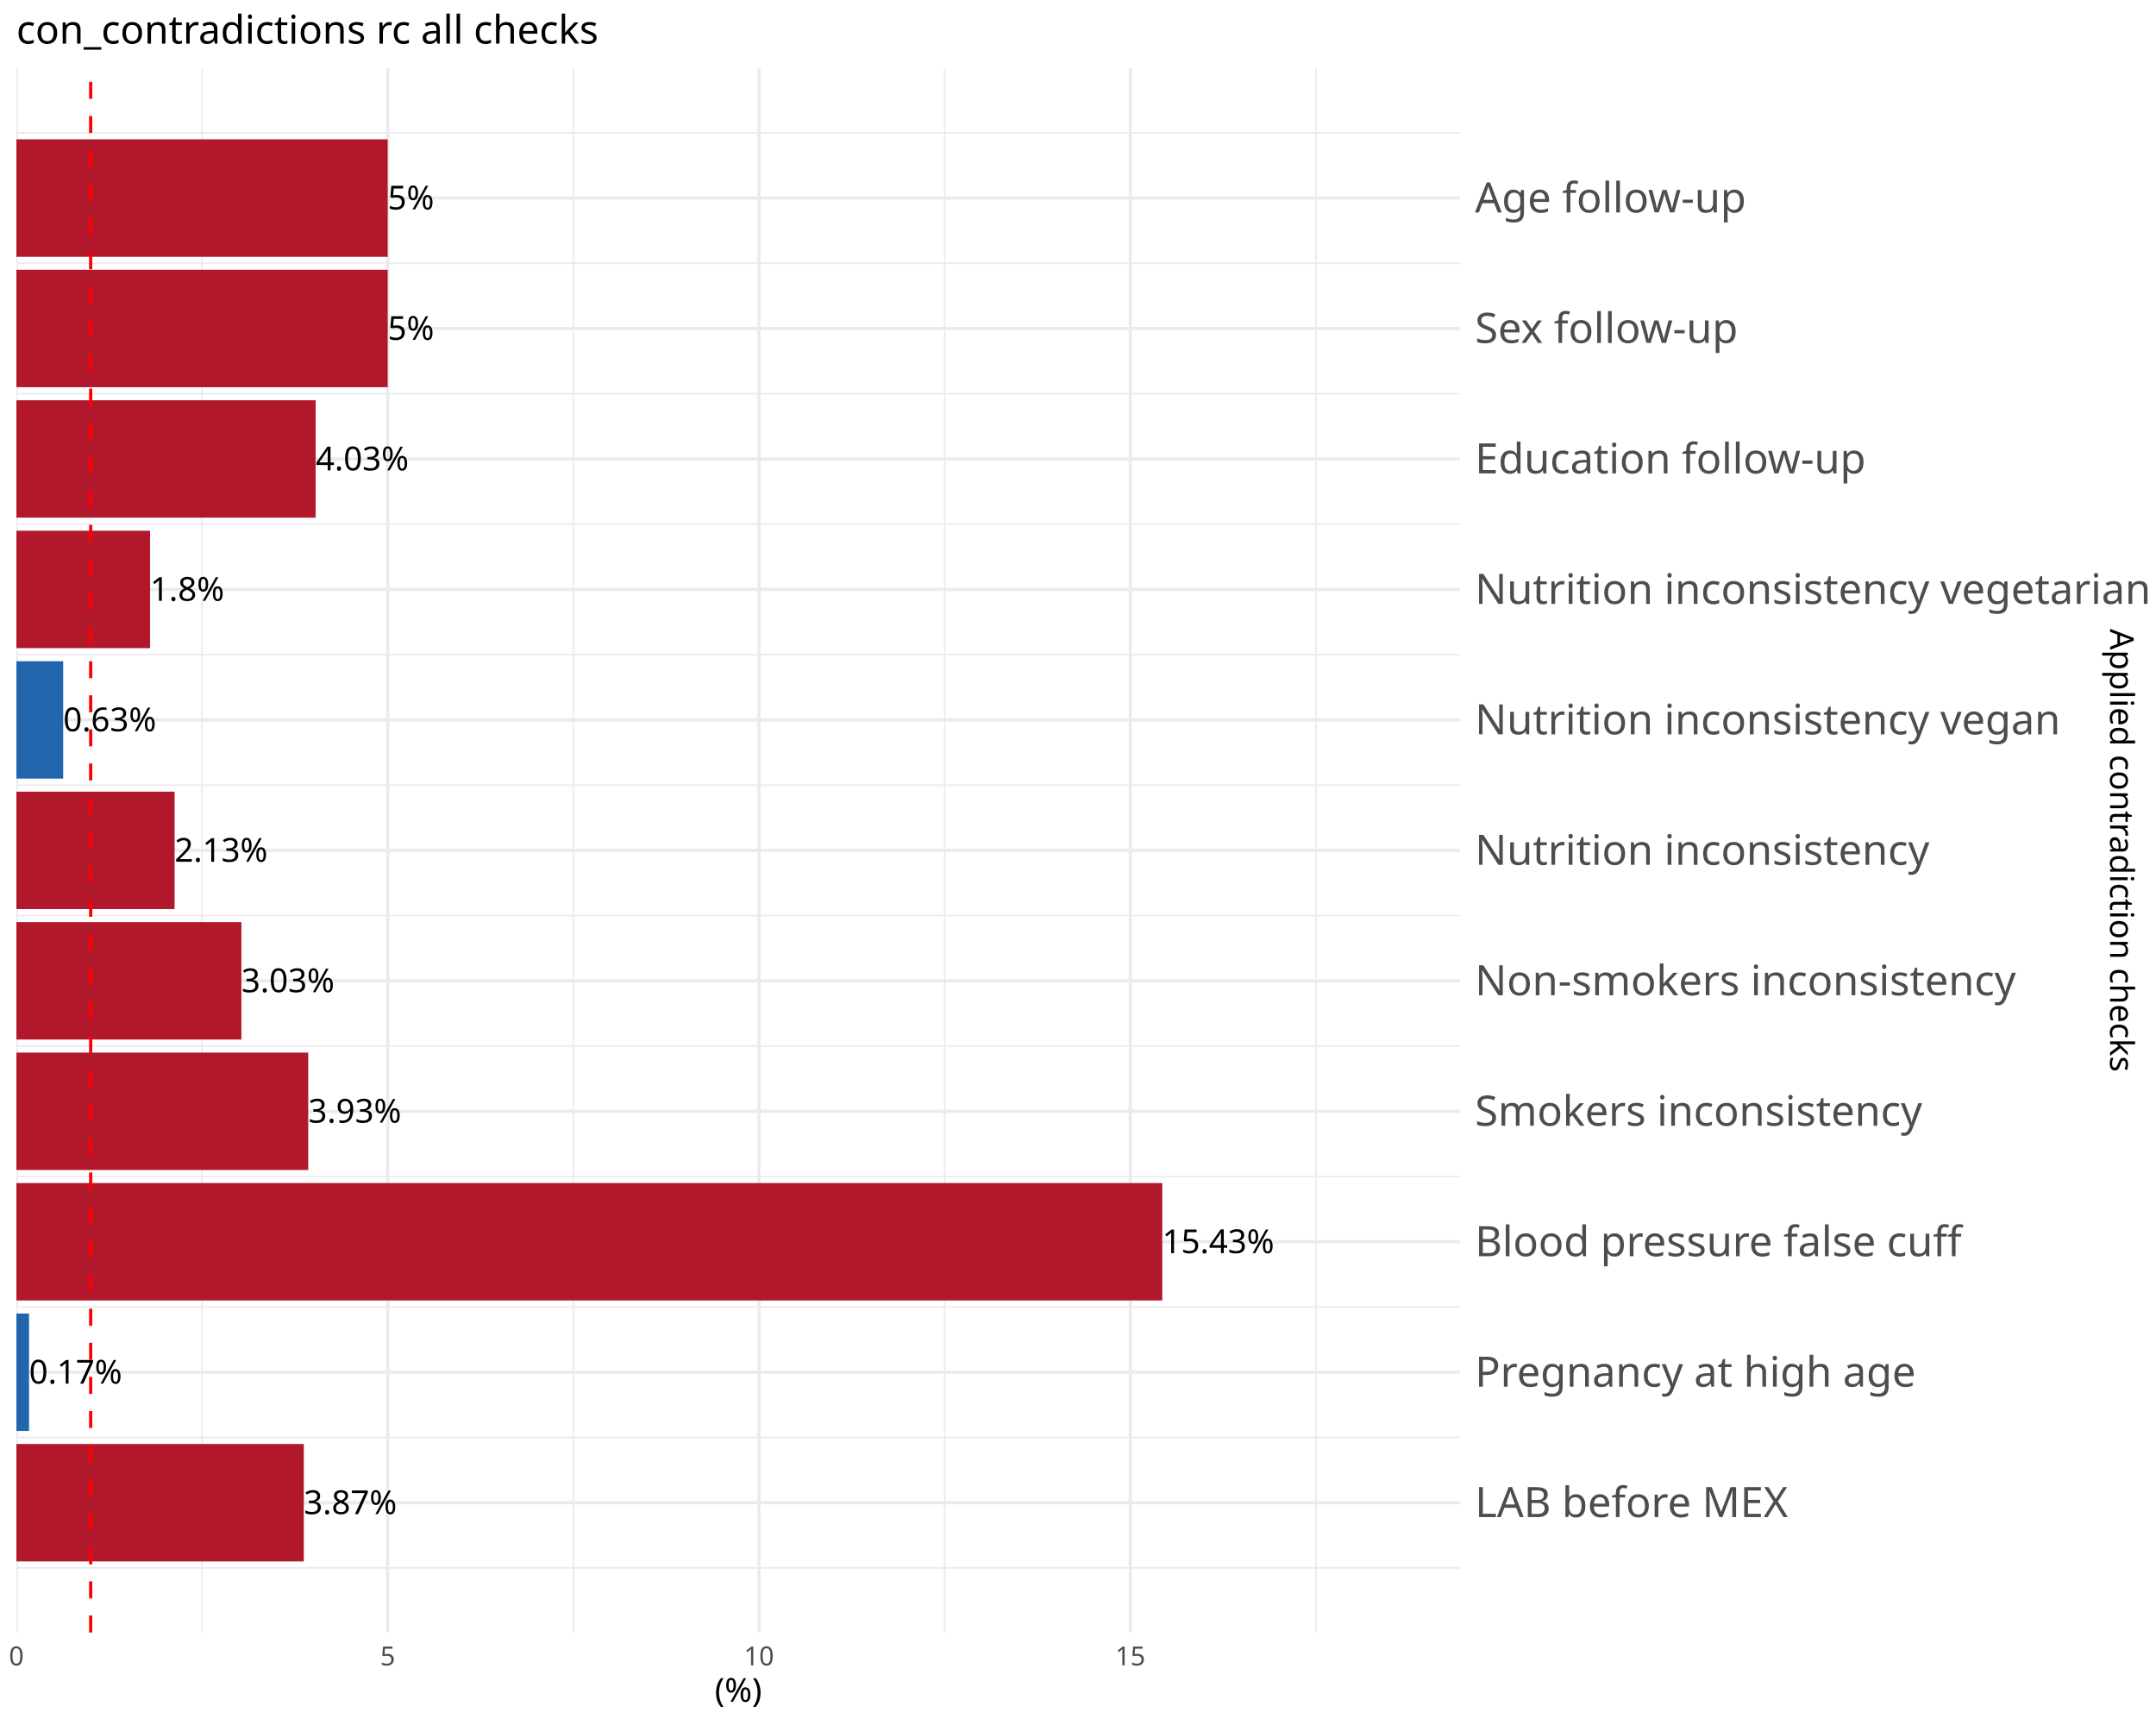
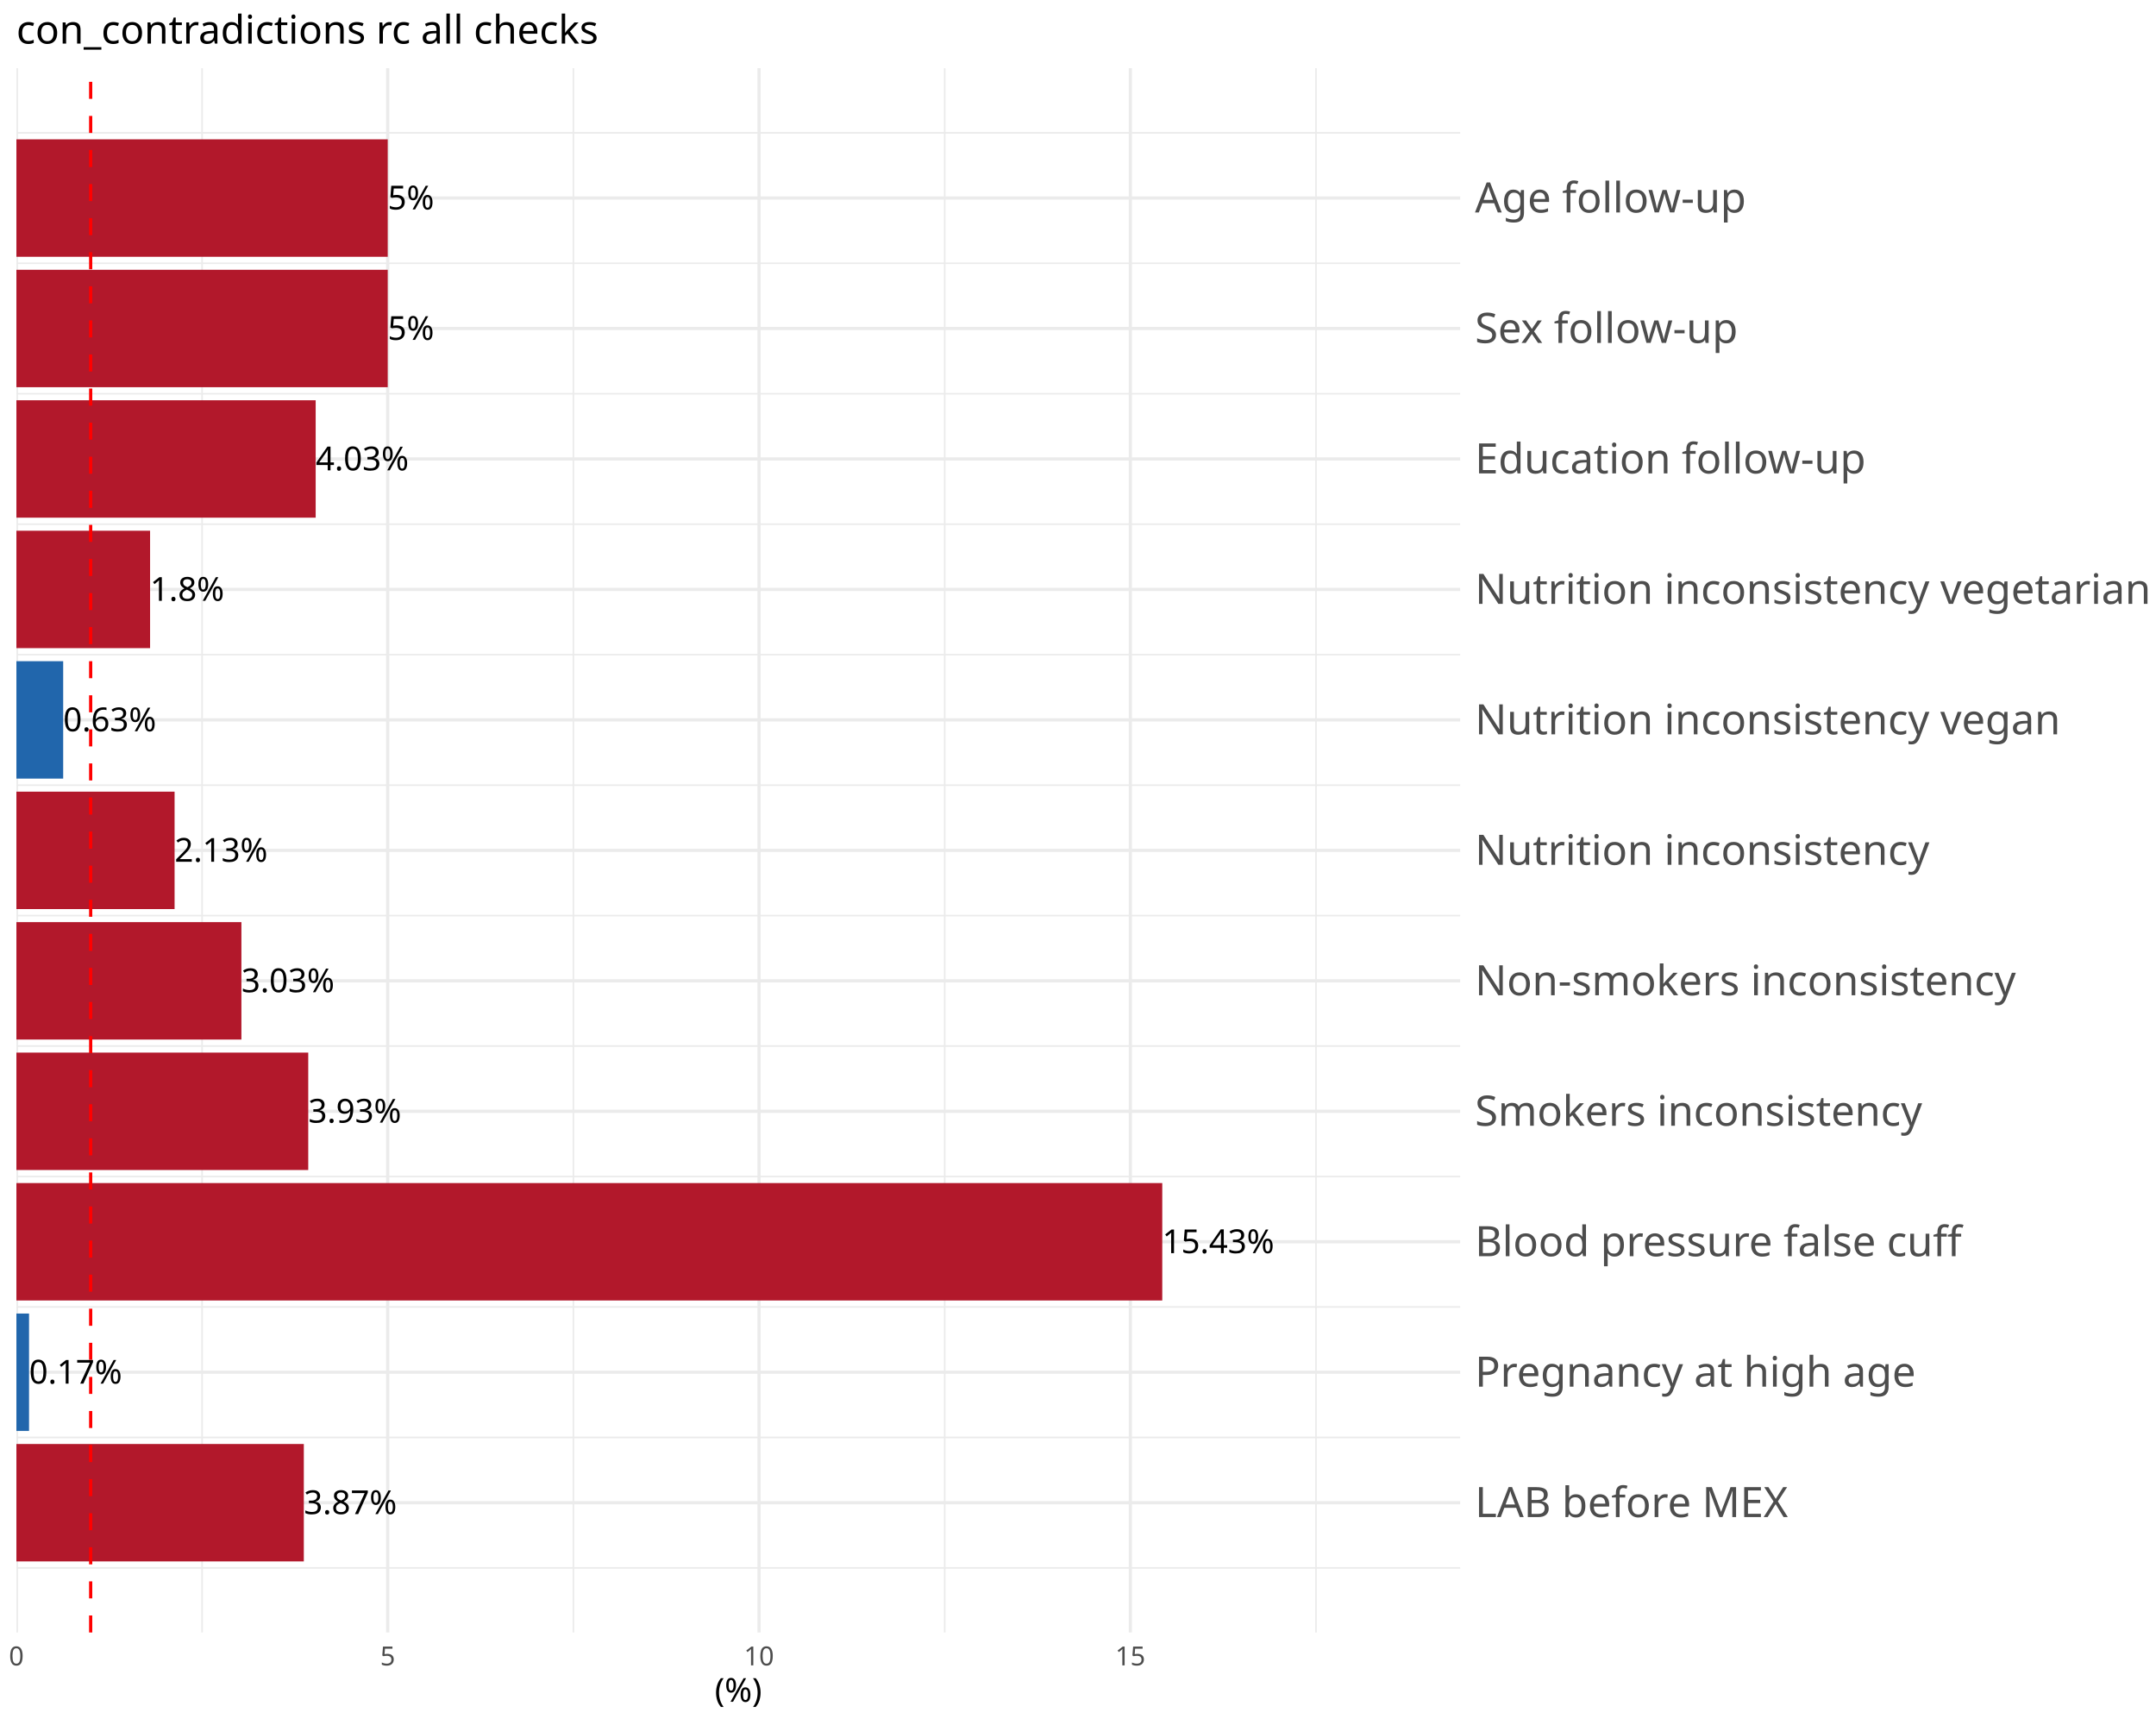
<svg xmlns="http://www.w3.org/2000/svg" class="svglite" data-engine-version="2.0" width="720.00pt" height="576.00pt" viewBox="0 0 720.00 576.00">
  <defs>
    <style type="text/css">
    .svglite line, .svglite polyline, .svglite polygon, .svglite path, .svglite rect, .svglite circle {
      fill: none;
      stroke: #000000;
      stroke-linecap: round;
      stroke-linejoin: round;
      stroke-miterlimit: 10.00;
    }
  </style>
  </defs>
  <rect width="100%" height="100%" style="stroke: none; fill: #FFFFFF;" />
  <defs>
    <clipPath id="cpMC4wMHw3MjAuMDB8MC4wMHw1NzYuMDA=">
      <rect x="0.00" y="0.00" width="720.00" height="576.00" />
    </clipPath>
  </defs>
  <g clip-path="url(#cpMC4wMHw3MjAuMDB8MC4wMHw1NzYuMDA=)">
</g>
  <defs>
    <clipPath id="cpNS40OHw0ODcuNjN8MjIuNzh8NTQ1LjEx">
      <rect x="5.48" y="22.78" width="482.15" height="522.33" />
    </clipPath>
  </defs>
  <g clip-path="url(#cpNS40OHw0ODcuNjN8MjIuNzh8NTQ1LjEx)">
    <polyline points="5.48,44.35 487.63,44.35 " style="stroke-width: 0.53; stroke: #EBEBEB; stroke-linecap: butt;" />
    <polyline points="5.48,87.91 487.63,87.91 " style="stroke-width: 0.53; stroke: #EBEBEB; stroke-linecap: butt;" />
    <polyline points="5.48,131.47 487.63,131.47 " style="stroke-width: 0.53; stroke: #EBEBEB; stroke-linecap: butt;" />
    <polyline points="5.48,175.04 487.63,175.04 " style="stroke-width: 0.53; stroke: #EBEBEB; stroke-linecap: butt;" />
    <polyline points="5.48,218.60 487.63,218.60 " style="stroke-width: 0.53; stroke: #EBEBEB; stroke-linecap: butt;" />
    <polyline points="5.48,262.17 487.63,262.17 " style="stroke-width: 0.53; stroke: #EBEBEB; stroke-linecap: butt;" />
    <polyline points="5.48,305.73 487.63,305.73 " style="stroke-width: 0.53; stroke: #EBEBEB; stroke-linecap: butt;" />
    <polyline points="5.48,349.29 487.63,349.29 " style="stroke-width: 0.53; stroke: #EBEBEB; stroke-linecap: butt;" />
    <polyline points="5.48,392.86 487.63,392.86 " style="stroke-width: 0.53; stroke: #EBEBEB; stroke-linecap: butt;" />
    <polyline points="5.48,436.42 487.63,436.42 " style="stroke-width: 0.53; stroke: #EBEBEB; stroke-linecap: butt;" />
    <polyline points="5.48,479.98 487.63,479.98 " style="stroke-width: 0.53; stroke: #EBEBEB; stroke-linecap: butt;" />
    <polyline points="5.48,523.55 487.63,523.55 " style="stroke-width: 0.53; stroke: #EBEBEB; stroke-linecap: butt;" />
    <polyline points="67.48,545.11 67.48,22.78 " style="stroke-width: 0.53; stroke: #EBEBEB; stroke-linecap: butt;" />
    <polyline points="191.48,545.11 191.48,22.78 " style="stroke-width: 0.53; stroke: #EBEBEB; stroke-linecap: butt;" />
    <polyline points="315.48,545.11 315.48,22.78 " style="stroke-width: 0.53; stroke: #EBEBEB; stroke-linecap: butt;" />
    <polyline points="439.48,545.11 439.48,22.78 " style="stroke-width: 0.53; stroke: #EBEBEB; stroke-linecap: butt;" />
    <polyline points="5.48,66.13 487.63,66.13 " style="stroke-width: 1.07; stroke: #EBEBEB; stroke-linecap: butt;" />
    <polyline points="5.48,109.69 487.63,109.69 " style="stroke-width: 1.07; stroke: #EBEBEB; stroke-linecap: butt;" />
    <polyline points="5.48,153.26 487.63,153.26 " style="stroke-width: 1.07; stroke: #EBEBEB; stroke-linecap: butt;" />
    <polyline points="5.48,196.82 487.63,196.82 " style="stroke-width: 1.07; stroke: #EBEBEB; stroke-linecap: butt;" />
    <polyline points="5.48,240.38 487.63,240.38 " style="stroke-width: 1.07; stroke: #EBEBEB; stroke-linecap: butt;" />
    <polyline points="5.48,283.95 487.63,283.95 " style="stroke-width: 1.07; stroke: #EBEBEB; stroke-linecap: butt;" />
    <polyline points="5.48,327.51 487.63,327.51 " style="stroke-width: 1.07; stroke: #EBEBEB; stroke-linecap: butt;" />
    <polyline points="5.48,371.08 487.63,371.08 " style="stroke-width: 1.07; stroke: #EBEBEB; stroke-linecap: butt;" />
    <polyline points="5.48,414.64 487.63,414.64 " style="stroke-width: 1.07; stroke: #EBEBEB; stroke-linecap: butt;" />
    <polyline points="5.48,458.20 487.63,458.20 " style="stroke-width: 1.07; stroke: #EBEBEB; stroke-linecap: butt;" />
    <polyline points="5.48,501.77 487.63,501.77 " style="stroke-width: 1.07; stroke: #EBEBEB; stroke-linecap: butt;" />
    <polyline points="5.48,545.11 5.48,22.78 " style="stroke-width: 1.07; stroke: #EBEBEB; stroke-linecap: butt;" />
    <polyline points="129.48,545.11 129.48,22.78 " style="stroke-width: 1.07; stroke: #EBEBEB; stroke-linecap: butt;" />
    <polyline points="253.48,545.11 253.48,22.78 " style="stroke-width: 1.07; stroke: #EBEBEB; stroke-linecap: butt;" />
    <polyline points="377.48,545.11 377.48,22.78 " style="stroke-width: 1.07; stroke: #EBEBEB; stroke-linecap: butt;" />
    <rect x="5.48" y="46.53" width="124.00" height="39.21" style="stroke-width: 1.07; stroke: none; stroke-linecap: butt; stroke-linejoin: miter; fill: #B2182B;" />
    <rect x="5.48" y="90.09" width="124.00" height="39.21" style="stroke-width: 1.07; stroke: none; stroke-linecap: butt; stroke-linejoin: miter; fill: #B2182B;" />
    <rect x="5.48" y="133.65" width="99.94" height="39.21" style="stroke-width: 1.07; stroke: none; stroke-linecap: butt; stroke-linejoin: miter; fill: #B2182B;" />
    <rect x="5.48" y="177.22" width="44.64" height="39.21" style="stroke-width: 1.07; stroke: none; stroke-linecap: butt; stroke-linejoin: miter; fill: #B2182B;" />
    <rect x="5.48" y="220.78" width="15.62" height="39.21" style="stroke-width: 1.07; stroke: none; stroke-linecap: butt; stroke-linejoin: miter; fill: #2166AC;" />
    <rect x="5.48" y="264.34" width="52.82" height="39.21" style="stroke-width: 1.07; stroke: none; stroke-linecap: butt; stroke-linejoin: miter; fill: #B2182B;" />
    <rect x="5.48" y="307.91" width="75.14" height="39.21" style="stroke-width: 1.07; stroke: none; stroke-linecap: butt; stroke-linejoin: miter; fill: #B2182B;" />
    <rect x="5.48" y="351.47" width="97.46" height="39.21" style="stroke-width: 1.07; stroke: none; stroke-linecap: butt; stroke-linejoin: miter; fill: #B2182B;" />
    <rect x="5.48" y="395.04" width="382.66" height="39.21" style="stroke-width: 1.07; stroke: none; stroke-linecap: butt; stroke-linejoin: miter; fill: #B2182B;" />
    <rect x="5.48" y="438.60" width="4.22" height="39.21" style="stroke-width: 1.07; stroke: none; stroke-linecap: butt; stroke-linejoin: miter; fill: #2166AC;" />
    <rect x="5.48" y="482.16" width="95.98" height="39.21" style="stroke-width: 1.07; stroke: none; stroke-linecap: butt; stroke-linejoin: miter; fill: #B2182B;" />
    <line x1="30.28" y1="545.11" x2="30.28" y2="22.78" style="stroke-width: 1.07; stroke: #FF0000; stroke-dasharray: 5.69,5.69; stroke-linecap: butt;" />
    <text x="129.48" y="69.93" style="font-size: 11.04px; font-family: sans;" textLength="19.02px" lengthAdjust="spacingAndGlyphs"> 5%</text>
    <text x="129.48" y="113.49" style="font-size: 11.04px; font-family: sans;" textLength="19.02px" lengthAdjust="spacingAndGlyphs"> 5%</text>
    <text x="105.42" y="157.06" style="font-size: 11.04px; font-family: sans;" textLength="34.37px" lengthAdjust="spacingAndGlyphs"> 4.03%</text>
    <text x="50.12" y="200.62" style="font-size: 11.04px; font-family: sans;" textLength="28.23px" lengthAdjust="spacingAndGlyphs"> 1.8%</text>
    <text x="21.10" y="244.18" style="font-size: 11.04px; font-family: sans;" textLength="34.37px" lengthAdjust="spacingAndGlyphs"> 0.63%</text>
    <text x="58.30" y="287.75" style="font-size: 11.04px; font-family: sans;" textLength="34.37px" lengthAdjust="spacingAndGlyphs"> 2.13%</text>
    <text x="80.62" y="331.31" style="font-size: 11.04px; font-family: sans;" textLength="34.37px" lengthAdjust="spacingAndGlyphs"> 3.03%</text>
    <text x="102.94" y="374.87" style="font-size: 11.04px; font-family: sans;" textLength="34.37px" lengthAdjust="spacingAndGlyphs"> 3.93%</text>
    <text x="388.14" y="418.44" style="font-size: 11.04px; font-family: sans;" textLength="40.51px" lengthAdjust="spacingAndGlyphs"> 15.43%</text>
    <text x="9.70" y="462.00" style="font-size: 11.04px; font-family: sans;" textLength="34.37px" lengthAdjust="spacingAndGlyphs"> 0.17%</text>
    <text x="101.46" y="505.57" style="font-size: 11.04px; font-family: sans;" textLength="34.37px" lengthAdjust="spacingAndGlyphs"> 3.87%</text>
  </g>
  <g clip-path="url(#cpMC4wMHw3MjAuMDB8MC4wMHw1NzYuMDA=)">
    <text x="492.57" y="70.95" style="font-size: 14.00px; fill: #4D4D4D; font-family: sans;" textLength="84.83px" lengthAdjust="spacingAndGlyphs">Age follow-up</text>
    <text x="492.57" y="114.51" style="font-size: 14.00px; fill: #4D4D4D; font-family: sans;" textLength="84.05px" lengthAdjust="spacingAndGlyphs">Sex follow-up</text>
    <text x="492.57" y="158.07" style="font-size: 14.00px; fill: #4D4D4D; font-family: sans;" textLength="122.19px" lengthAdjust="spacingAndGlyphs">Education follow-up</text>
    <text x="492.57" y="201.64" style="font-size: 14.00px; fill: #4D4D4D; font-family: sans;" textLength="209.36px" lengthAdjust="spacingAndGlyphs">Nutrition inconsistency vegetarian</text>
    <text x="492.57" y="245.20" style="font-size: 14.00px; fill: #4D4D4D; font-family: sans;" textLength="182.13px" lengthAdjust="spacingAndGlyphs">Nutrition inconsistency vegan</text>
    <text x="492.57" y="288.77" style="font-size: 14.00px; fill: #4D4D4D; font-family: sans;" textLength="140.09px" lengthAdjust="spacingAndGlyphs">Nutrition inconsistency</text>
    <text x="492.57" y="332.33" style="font-size: 14.00px; fill: #4D4D4D; font-family: sans;" textLength="171.23px" lengthAdjust="spacingAndGlyphs">Non-smokers inconsistency</text>
    <text x="492.57" y="375.89" style="font-size: 14.00px; fill: #4D4D4D; font-family: sans;" textLength="143.21px" lengthAdjust="spacingAndGlyphs">Smokers inconsistency</text>
    <text x="492.57" y="419.46" style="font-size: 14.00px; fill: #4D4D4D; font-family: sans;" textLength="154.11px" lengthAdjust="spacingAndGlyphs">Blood pressure false cuff</text>
    <text x="492.57" y="463.02" style="font-size: 14.00px; fill: #4D4D4D; font-family: sans;" textLength="140.12px" lengthAdjust="spacingAndGlyphs">Pregnancy at high age</text>
    <text x="492.57" y="506.58" style="font-size: 14.00px; fill: #4D4D4D; font-family: sans;" textLength="104.29px" lengthAdjust="spacingAndGlyphs">LAB before MEX</text>
    <text x="5.48" y="556.10" text-anchor="middle" style="font-size: 8.80px; fill: #4D4D4D; font-family: sans;" textLength="4.89px" lengthAdjust="spacingAndGlyphs">0</text>
    <text x="129.48" y="556.10" text-anchor="middle" style="font-size: 8.80px; fill: #4D4D4D; font-family: sans;" textLength="4.89px" lengthAdjust="spacingAndGlyphs">5</text>
    <text x="253.48" y="556.10" text-anchor="middle" style="font-size: 8.80px; fill: #4D4D4D; font-family: sans;" textLength="9.79px" lengthAdjust="spacingAndGlyphs">10</text>
    <text x="377.48" y="556.10" text-anchor="middle" style="font-size: 8.80px; fill: #4D4D4D; font-family: sans;" textLength="9.79px" lengthAdjust="spacingAndGlyphs">15</text>
    <text x="246.56" y="568.24" text-anchor="middle" style="font-size: 11.00px; font-family: sans;" textLength="17.11px" lengthAdjust="spacingAndGlyphs">(%)</text>
-     <text transform="translate(704.67,283.95) rotate(90)" text-anchor="middle" style="font-size: 11.00px; font-family: sans;" textLength="139.44px" lengthAdjust="spacingAndGlyphs">Applied contradiction checks</text>
    <text x="5.48" y="14.56" style="font-size: 13.20px; font-family: sans;" textLength="186.40px" lengthAdjust="spacingAndGlyphs">con_contradictions rc all checks</text>
  </g>
</svg>
